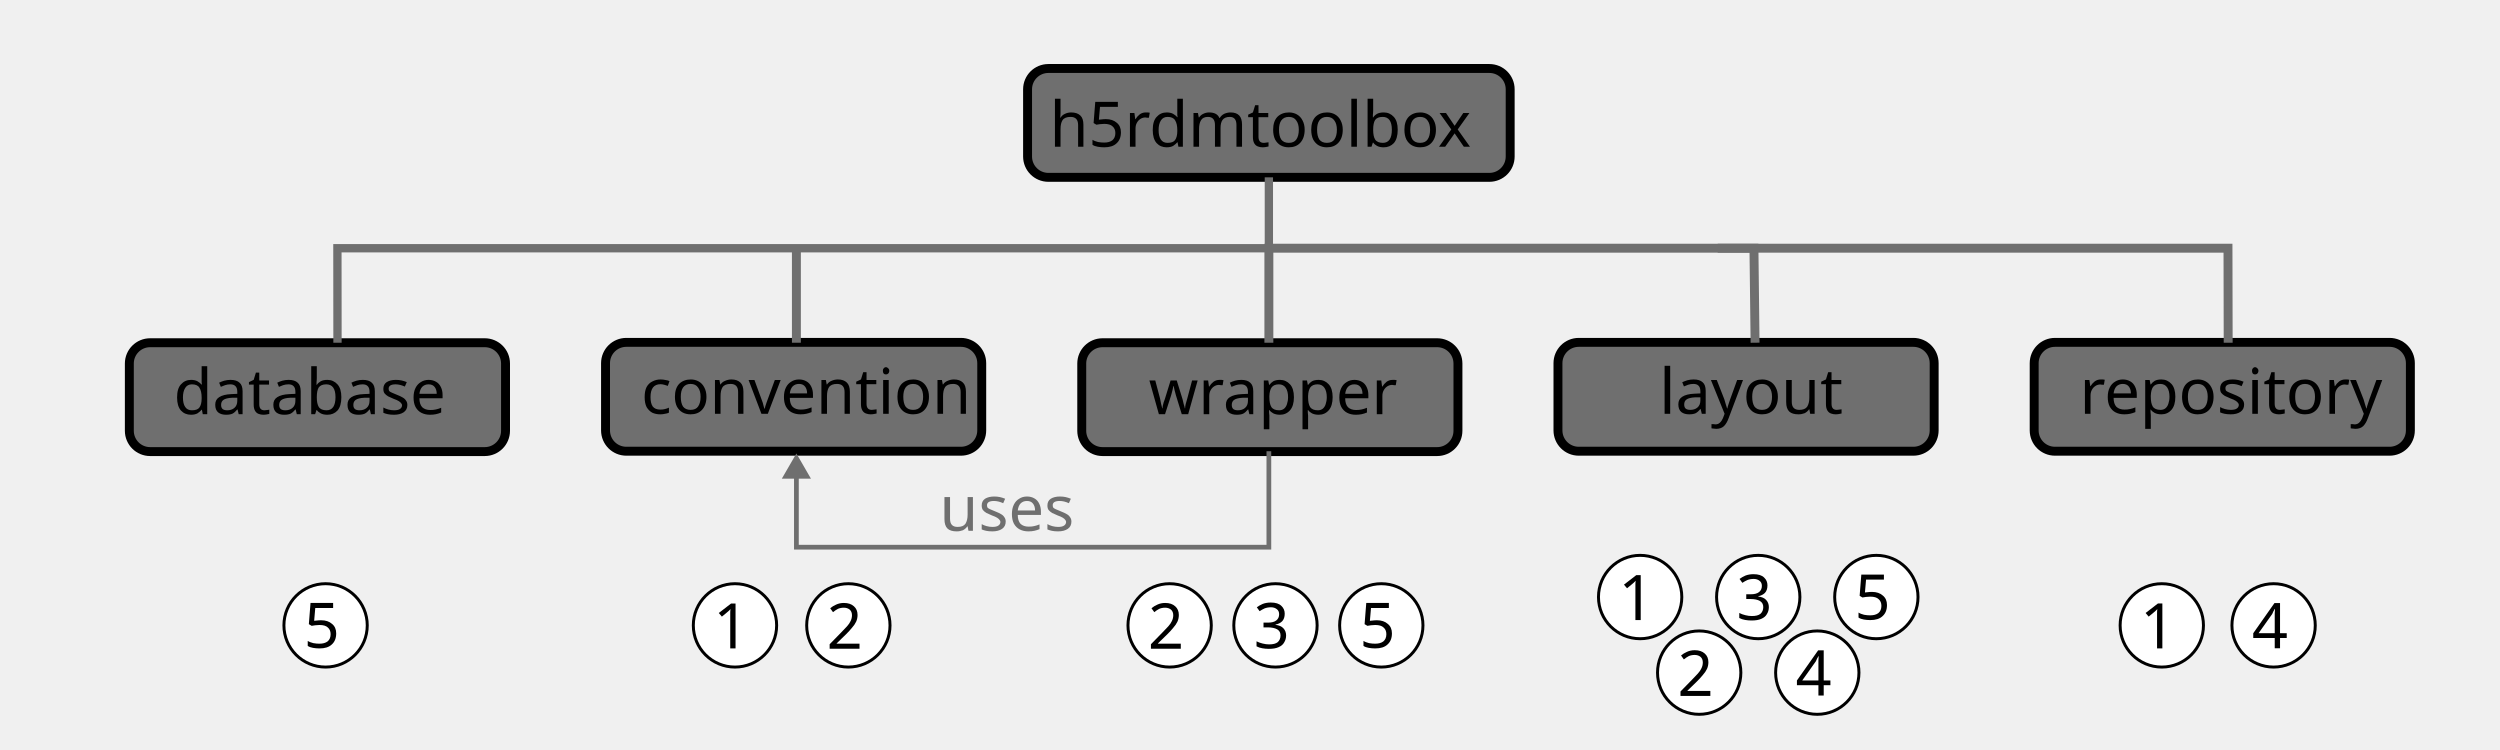
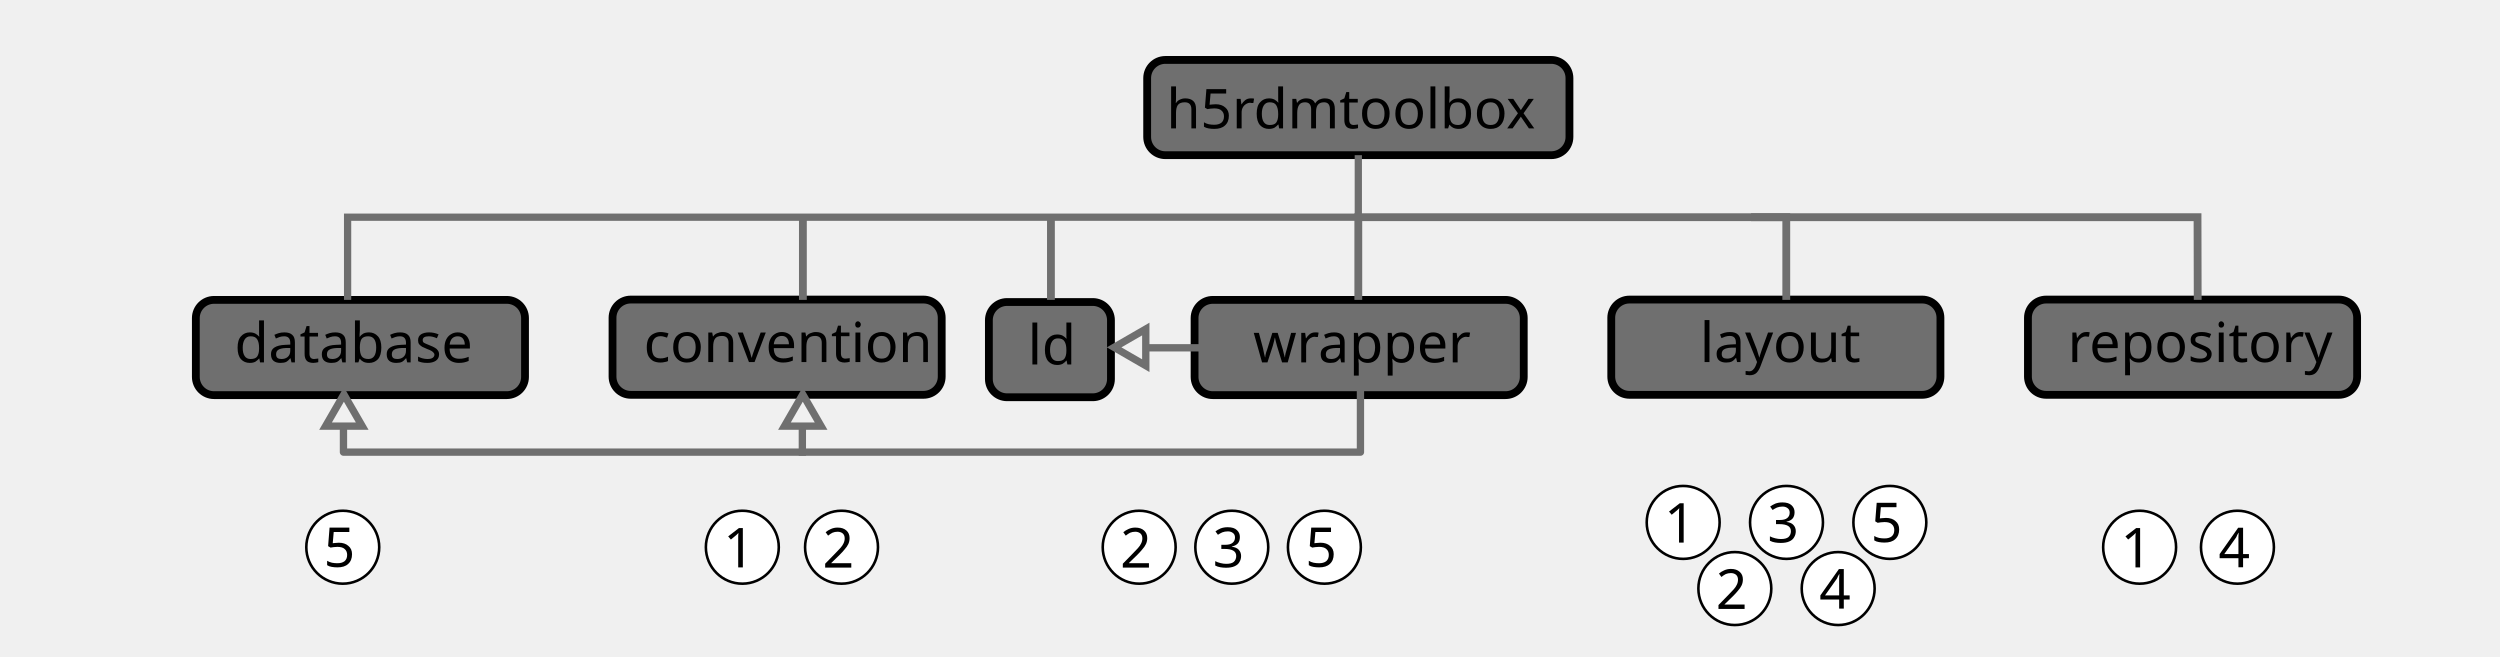
- <svg xmlns="http://www.w3.org/2000/svg" width="140mm" height="42mm" viewBox="0 0 140 42" version="1.1" id="svg1">
+ <svg xmlns="http://www.w3.org/2000/svg" width="160mm" height="42mm" viewBox="0 0 160 42" version="1.1" id="svg1">
  <defs id="defs1">
-     <marker style="overflow:visible" id="Triangle" refX="0" refY="0" orient="auto-start-reverse" markerWidth="1" markerHeight="1" viewBox="0 0 1 1" preserveAspectRatio="xMidYMid">
-       <path transform="scale(0.5)" style="fill:context-stroke;fill-rule:evenodd;stroke:context-stroke;stroke-width:1pt" d="M 5.77,0 -2.88,5 V -5 Z" id="path135" />
+     <marker style="overflow:visible" id="ColoredTriangle" refX="-1.607" refY="-0.057" orient="auto-start-reverse" markerWidth="1" markerHeight="1" viewBox="0 0 1 1" preserveAspectRatio="xMidYMid">
+       <path transform="scale(0.5)" style="fill:context-fill;fill-rule:evenodd;stroke:context-stroke;stroke-width:2" d="M 5.77,0 -2.88,5 V -5 Z" id="path5-6" />
+     </marker>
+     <marker style="overflow:visible" id="ColoredTriangle-5" refX="-1.607" refY="-0.057" orient="auto-start-reverse" markerWidth="1" markerHeight="1" viewBox="0 0 1 1" preserveAspectRatio="xMidYMid">
+       <path transform="scale(0.5)" style="fill:context-fill;fill-rule:evenodd;stroke:context-stroke;stroke-width:2" d="M 5.77,0 -2.88,5 V -5 Z" id="path5-6-1" />
    </marker>
  </defs>
  <g id="layer1" transform="translate(-12.66516,-2.914405)">
-     <rect style="fill:#6f6f6f;stroke:#000000;stroke-width:0.5;stroke-linecap:square;stroke-linejoin:round;stroke-dasharray:none;stroke-dashoffset:0;fill-opacity:1" id="rect6" width="27.026" height="6.096" x="70.209" y="6.75" ry="1.165" />
-     <rect style="fill:#6f6f6f;fill-opacity:1;stroke:#000000;stroke-width:0.5;stroke-linecap:square;stroke-linejoin:round;stroke-dasharray:none;stroke-dashoffset:0" id="rect5" width="21.067" height="6.096" x="126.579" y="22.087" ry="1.165" />
-     <text xml:space="preserve" style="font-size:3.528px;line-height:1.25;font-family:sans-serif;fill:#000000;fill-opacity:1;stroke-width:0.5;stroke-dasharray:none" x="129.126" y="26.086" id="text1-2-7-3">
-       <tspan id="tspan1-5-7-8" style="fill:#000000;fill-opacity:1;stroke-width:0.5;stroke-dasharray:none" x="129.126" y="26.086">repository</tspan>
+     <rect style="fill:#6f6f6f;fill-opacity:1;stroke:#000000;stroke-width:0.5;stroke-linecap:square;stroke-linejoin:round;stroke-dasharray:none;stroke-dashoffset:0" id="rect6" width="27.026" height="6.096" x="86.084" y="6.75" ry="1.165" />
+     <rect style="fill:#6f6f6f;fill-opacity:1;stroke:#000000;stroke-width:0.5;stroke-linecap:square;stroke-linejoin:round;stroke-dasharray:none;stroke-dashoffset:0" id="rect5" width="21.067" height="6.096" x="142.454" y="22.087" ry="1.165" />
+     <text xml:space="preserve" style="font-size:3.528px;line-height:1.25;font-family:sans-serif;fill:#000000;fill-opacity:1;stroke-width:0.5;stroke-dasharray:none" x="145.001" y="26.086" id="text1-2-7-3">
+       <tspan id="tspan1-5-7-8" style="fill:#000000;fill-opacity:1;stroke-width:0.5;stroke-dasharray:none" x="145.001" y="26.086">repository</tspan>
    </text>
-     <rect style="fill:#6f6f6f;stroke:#000000;stroke-width:0.5;stroke-linecap:square;stroke-linejoin:round;stroke-dasharray:none;stroke-dashoffset:0;fill-opacity:1" id="rect2" width="21.067" height="6.096" x="46.575" y="22.087" ry="1.165" />
-     <rect style="fill:#6f6f6f;stroke:#000000;stroke-width:0.5;stroke-linecap:square;stroke-linejoin:round;stroke-dasharray:none;stroke-dashoffset:0;fill-opacity:1" id="rect1" width="21.067" height="6.096" x="73.243" y="22.107" ry="1.165" />
-     <rect style="fill:#6f6f6f;stroke:#000000;stroke-width:0.5;stroke-linecap:square;stroke-linejoin:round;stroke-dasharray:none;stroke-dashoffset:0;fill-opacity:1" id="rect4" width="21.067" height="6.096" x="99.911" y="22.087" ry="1.165" />
-     <rect style="fill:#6f6f6f;stroke:#000000;stroke-width:0.5;stroke-linecap:square;stroke-linejoin:round;stroke-dasharray:none;stroke-dashoffset:0;fill-opacity:1" id="rect3" width="21.067" height="6.096" x="19.908" y="22.107" ry="1.165" />
-     <text xml:space="preserve" style="font-size:3.528px;line-height:1.25;font-family:sans-serif;stroke-width:0.265" x="71.447" y="11.136" id="text1-8">
-       <tspan id="tspan1-4" style="stroke-width:0.265" x="71.447" y="11.136">h5rdmtoolbox</tspan>
+     <rect style="fill:#6f6f6f;fill-opacity:1;stroke:#000000;stroke-width:0.5;stroke-linecap:square;stroke-linejoin:round;stroke-dasharray:none;stroke-dashoffset:0" id="rect2" width="21.067" height="6.096" x="51.867" y="22.087" ry="1.165" />
+     <rect style="fill:#6f6f6f;fill-opacity:1;stroke:#000000;stroke-width:0.5;stroke-linecap:square;stroke-linejoin:round;stroke-dasharray:none;stroke-dashoffset:0" id="rect1" width="21.067" height="6.096" x="89.118" y="22.107" ry="1.165" />
+     <rect style="fill:#6f6f6f;fill-opacity:1;stroke:#000000;stroke-width:0.5;stroke-linecap:square;stroke-linejoin:round;stroke-dasharray:none;stroke-dashoffset:0" id="rect4" width="21.067" height="6.096" x="115.786" y="22.087" ry="1.165" />
+     <rect style="fill:#6f6f6f;fill-opacity:1;stroke:#000000;stroke-width:0.5;stroke-linecap:square;stroke-linejoin:round;stroke-dasharray:none;stroke-dashoffset:0" id="rect3" width="21.067" height="6.096" x="25.199" y="22.107" ry="1.165" />
+     <text xml:space="preserve" style="font-size:3.528px;line-height:1.25;font-family:sans-serif;stroke-width:0.265" x="87.322" y="11.136" id="text1-8">
+       <tspan id="tspan1-4" style="stroke-width:0.265" x="87.322" y="11.136">h5rdmtoolbox</tspan>
    </text>
-     <text xml:space="preserve" style="font-size:3.528px;line-height:1.25;font-family:sans-serif;stroke-width:0.5;stroke-dasharray:none" x="76.999" y="26.106" id="text1">
-       <tspan id="tspan1" style="stroke-width:0.5;stroke-dasharray:none" x="76.999" y="26.106">wrapper</tspan>
+     <text xml:space="preserve" style="font-size:3.528px;line-height:1.25;font-family:sans-serif;stroke-width:0.5;stroke-dasharray:none" x="92.874" y="26.106" id="text1">
+       <tspan id="tspan1" style="stroke-width:0.5;stroke-dasharray:none" x="92.874" y="26.106">wrapper</tspan>
    </text>
-     <text xml:space="preserve" style="font-size:3.528px;line-height:1.25;font-family:sans-serif;stroke-width:0.5;stroke-dasharray:none" x="48.58" y="26.086" id="text1-2">
-       <tspan id="tspan1-5" style="stroke-width:0.5;stroke-dasharray:none" x="48.58" y="26.086">convention</tspan>
+     <text xml:space="preserve" style="font-size:3.528px;line-height:1.25;font-family:sans-serif;stroke-width:0.5;stroke-dasharray:none" x="53.871" y="26.086" id="text1-2">
+       <tspan id="tspan1-5" style="stroke-width:0.5;stroke-dasharray:none" x="53.871" y="26.086">convention</tspan>
    </text>
-     <text xml:space="preserve" style="font-size:3.528px;line-height:1.25;font-family:sans-serif;stroke-width:0.5;stroke-dasharray:none" x="22.393" y="26.106" id="text1-2-3">
-       <tspan id="tspan1-5-8" style="stroke-width:0.5;stroke-dasharray:none" x="22.393" y="26.106">database</tspan>
+     <text xml:space="preserve" style="font-size:3.528px;line-height:1.25;font-family:sans-serif;stroke-width:0.5;stroke-dasharray:none" x="27.685" y="26.106" id="text1-2-3">
+       <tspan id="tspan1-5-8" style="stroke-width:0.5;stroke-dasharray:none" x="27.685" y="26.106">database</tspan>
    </text>
-     <text xml:space="preserve" style="font-size:3.528px;line-height:1.25;font-family:sans-serif;stroke-width:0.5;stroke-dasharray:none" x="105.585" y="26.086" id="text1-2-7">
-       <tspan id="tspan1-5-7" style="stroke-width:0.5;stroke-dasharray:none" x="105.585" y="26.086">layout</tspan>
+     <text xml:space="preserve" style="font-size:3.528px;line-height:1.25;font-family:sans-serif;stroke-width:0.5;stroke-dasharray:none" x="121.46" y="26.086" id="text1-2-7">
+       <tspan id="tspan1-5-7" style="stroke-width:0.5;stroke-dasharray:none" x="121.46" y="26.086">layout</tspan>
    </text>
-     <path style="fill:none;stroke:#6f6f6f;stroke-width:0.265px;stroke-linecap:butt;stroke-linejoin:miter;stroke-opacity:1;marker-end:url(#Triangle)" d="M 83.722,28.183 V 33.557 H 57.263 v -4.307" id="path5" />
-     <text xml:space="preserve" style="font-size:3.528px;line-height:1.25;font-family:sans-serif;stroke-width:0.265;fill:#6f6f6f;fill-opacity:1" x="65.273" y="32.637" id="text5">
-       <tspan id="tspan5" style="stroke-width:0.265;fill:#6f6f6f;fill-opacity:1" x="65.273" y="32.637">uses</tspan>
+     <rect style="fill:#6f6f6f;fill-opacity:1;stroke:#000000;stroke-width:0.5;stroke-linecap:square;stroke-linejoin:round;stroke-dasharray:none;stroke-dashoffset:0" id="rect7" width="7.812" height="6.096" x="75.954" y="22.243" ry="1.165" />
+     <text xml:space="preserve" style="font-size:3.528px;line-height:1.25;font-family:sans-serif;stroke-width:0.5;stroke-dasharray:none" x="78.44" y="26.242" id="text7">
+       <tspan id="tspan7" style="stroke-width:0.5;stroke-dasharray:none" x="78.44" y="26.242">ld</tspan>
    </text>
-     <path style="fill:none;stroke:#6f6f6f;stroke-width:0.465;stroke-linecap:butt;stroke-linejoin:miter;stroke-dasharray:none;stroke-opacity:1;fill-opacity:1" d="m 83.722,12.846 v 3.969 H 31.56 l 0.005,5.292" id="path6" />
-     <path style="fill:none;stroke:#6f6f6f;stroke-width:0.5;stroke-linecap:butt;stroke-linejoin:miter;stroke-dasharray:none;stroke-opacity:1" d="M 57.263,22.107 V 16.815" id="path7" />
-     <path style="fill:none;stroke:#6f6f6f;stroke-width:0.5;stroke-linecap:butt;stroke-linejoin:miter;stroke-dasharray:none;stroke-opacity:1" d="m 83.722,22.107 v -5.292 h 27.164 l 0.063,5.292" id="path8" />
-     <path style="fill:none;stroke:#6f6f6f;stroke-width:0.5;stroke-linecap:butt;stroke-linejoin:miter;stroke-dasharray:none;stroke-opacity:1" d="m 108.857,16.815 h 28.575 l 0.011,5.292" id="path9" />
-     <ellipse style="display:inline;fill:#ffffff;fill-opacity:1;stroke:#000000;stroke-width:0.333;stroke-linecap:square;stroke-dasharray:none;stroke-opacity:1;paint-order:markers stroke fill" id="path1-1-6-9" cx="53.824" cy="37.936" rx="2.25" ry="2.251" />
-     <text xml:space="preserve" style="font-size:3.528px;line-height:1.25;font-family:sans-serif;display:inline;stroke-width:0.265" x="52.606" y="39.223" id="text1-7-1-6">
-       <tspan id="tspan1-6-0-9" style="font-size:3.528px;stroke-width:0.265" x="52.606" y="39.223">1</tspan>
+     <path style="fill:none;fill-opacity:1;stroke:#6f6f6f;stroke-width:0.465;stroke-linecap:butt;stroke-linejoin:miter;stroke-dasharray:none;stroke-opacity:1" d="m 99.597,12.846 v 3.969 l -64.685,0 v 5.292" id="path6" />
+     <path style="fill:none;stroke:#6f6f6f;stroke-width:0.5;stroke-linecap:butt;stroke-linejoin:miter;stroke-dasharray:none;stroke-opacity:1" d="M 79.925,22.107 V 16.815" id="path7" />
+     <path style="fill:none;stroke:#6f6f6f;stroke-width:0.5;stroke-linecap:butt;stroke-linejoin:miter;stroke-dasharray:none;stroke-opacity:1" d="m 99.597,22.107 v -5.292 h 27.39 v 5.292" id="path8" />
+     <path style="fill:none;stroke:#6f6f6f;stroke-width:0.5;stroke-linecap:butt;stroke-linejoin:miter;stroke-dasharray:none;stroke-opacity:1" d="m 124.732,16.815 h 28.575 l 0.011,5.292" id="path9" />
+     <ellipse style="display:inline;fill:#ffffff;fill-opacity:1;stroke:#000000;stroke-width:0.333;stroke-linecap:square;stroke-dasharray:none;stroke-opacity:1;paint-order:markers stroke fill" id="path1-1-6-9" cx="60.174" cy="37.936" rx="2.25" ry="2.251" />
+     <text xml:space="preserve" style="font-size:3.528px;line-height:1.25;font-family:sans-serif;display:inline;stroke-width:0.265" x="58.956" y="39.223" id="text1-7-1-6">
+       <tspan id="tspan1-6-0-9" style="font-size:3.528px;stroke-width:0.265" x="58.956" y="39.223">1</tspan>
    </text>
-     <g id="g20" transform="translate(2.116667,-1.703793)">
+     <g id="g20" transform="translate(17.99167,-1.703793)">
      <ellipse style="display:inline;fill:#ffffff;fill-opacity:1;stroke:#000000;stroke-width:0.333;stroke-linecap:square;stroke-dasharray:none;stroke-opacity:1;paint-order:markers stroke fill" id="path1-1-6-9-6" cx="131.609" cy="39.64" rx="2.25" ry="2.251" />
      <text xml:space="preserve" style="font-size:3.528px;line-height:1.25;font-family:sans-serif;display:inline;stroke-width:0.265" x="130.391" y="40.927" id="text1-7-1-6-1">
        <tspan id="tspan1-6-0-9-9" style="font-size:3.528px;stroke-width:0.265" x="130.391" y="40.927">1</tspan>
      </text>
    </g>
-     <g id="g17" transform="translate(-0.5059175,-1.5875)">
+     <g id="g17" transform="translate(15.36908,-1.5875)">
      <ellipse style="display:inline;fill:#ffffff;fill-opacity:1;stroke:#000000;stroke-width:0.333;stroke-linecap:square;stroke-dasharray:none;stroke-opacity:1;paint-order:markers stroke fill" id="path1-1-6-9-7" cx="105.019" cy="37.936" rx="2.25" ry="2.251" />
      <text xml:space="preserve" style="font-size:3.528px;line-height:1.25;font-family:sans-serif;display:inline;stroke-width:0.265" x="103.801" y="39.223" id="text1-7-1-6-4">
        <tspan id="tspan1-6-0-9-5" style="font-size:3.528px;stroke-width:0.265" x="103.801" y="39.223">1</tspan>
      </text>
    </g>
-     <g id="g14" transform="translate(-1.058333)">
+     <g id="g14" transform="translate(6.35)">
      <ellipse style="display:inline;fill:#ffffff;fill-opacity:1;stroke:#000000;stroke-width:0.333;stroke-linecap:square;stroke-dasharray:none;stroke-opacity:1;paint-order:markers stroke fill" id="path1-1-6-7" cx="79.223" cy="37.936" rx="2.25" ry="2.251" />
      <text xml:space="preserve" style="font-size:3.528px;line-height:1.25;font-family:sans-serif;display:inline;stroke-width:0.265" x="78.005" y="39.245" id="text1-7-1-60">
        <tspan id="tspan1-6-0-3" style="font-size:3.528px;stroke-width:0.265" x="78.005" y="39.245">2</tspan>
      </text>
    </g>
-     <g id="g15" transform="translate(-1.761848)">
+     <g id="g15" transform="translate(5.646486)">
      <ellipse style="display:inline;fill:#ffffff;fill-opacity:1;stroke:#000000;stroke-width:0.333;stroke-linecap:square;stroke-dasharray:none;stroke-opacity:1;paint-order:markers stroke fill" id="path1-1-6-4" cx="85.853" cy="37.936" rx="2.25" ry="2.251" />
      <text xml:space="preserve" style="font-size:3.528px;line-height:1.25;font-family:sans-serif;display:inline;stroke-width:0.265" x="84.635" y="39.219" id="text1-7-1-3">
        <tspan id="tspan1-6-0-6" style="font-size:3.528px;stroke-width:0.265" x="84.635" y="39.219">3</tspan>
      </text>
    </g>
-     <g id="g18" transform="translate(-1.681595,-1.5875)">
+     <g id="g18" transform="translate(14.19341,-1.5875)">
      <ellipse style="display:inline;fill:#ffffff;fill-opacity:1;stroke:#000000;stroke-width:0.333;stroke-linecap:square;stroke-dasharray:none;stroke-opacity:1;paint-order:markers stroke fill" id="path1-1-6-4-3" cx="112.808" cy="37.936" rx="2.25" ry="2.251" />
      <text xml:space="preserve" style="font-size:3.528px;line-height:1.25;font-family:sans-serif;display:inline;stroke-width:0.265" x="111.59" y="39.219" id="text1-7-1-3-1">
        <tspan id="tspan1-6-0-6-3" style="font-size:3.528px;stroke-width:0.265" x="111.59" y="39.219">3</tspan>
      </text>
    </g>
-     <g id="g21" transform="translate(2.116667)">
+     <g id="g21" transform="translate(17.99167)">
      <ellipse style="display:inline;fill:#ffffff;fill-opacity:1;stroke:#000000;stroke-width:0.333;stroke-linecap:square;stroke-dasharray:none;stroke-opacity:1;paint-order:markers stroke fill" id="path1-1-6-3" cx="137.87" cy="37.936" rx="2.25" ry="2.251" />
      <text xml:space="preserve" style="font-size:3.528px;line-height:1.25;font-family:sans-serif;display:inline;stroke-width:0.265" x="136.652" y="39.219" id="text1-7-1-4">
        <tspan id="tspan1-6-0-5" style="font-size:3.528px;stroke-width:0.265" x="136.652" y="39.219">4</tspan>
      </text>
    </g>
-     <g id="g19" transform="translate(-4.71078,2.645833)">
+     <g id="g19" transform="translate(11.16422,2.645833)">
      <ellipse style="display:inline;fill:#ffffff;fill-opacity:1;stroke:#000000;stroke-width:0.333;stroke-linecap:square;stroke-dasharray:none;stroke-opacity:1;paint-order:markers stroke fill" id="path1-1-6-3-6" cx="119.144" cy="37.936" rx="2.25" ry="2.251" />
      <text xml:space="preserve" style="font-size:3.528px;line-height:1.25;font-family:sans-serif;display:inline;stroke-width:0.265" x="117.926" y="39.219" id="text1-7-1-4-6">
        <tspan id="tspan1-6-0-5-8" style="font-size:3.528px;stroke-width:0.265" x="117.926" y="39.219">4</tspan>
      </text>
    </g>
-     <ellipse style="display:inline;fill:#ffffff;fill-opacity:1;stroke:#000000;stroke-width:0.333;stroke-linecap:square;stroke-dasharray:none;stroke-opacity:1;paint-order:markers stroke fill" id="path1-1-6" cx="30.898" cy="37.936" rx="2.25" ry="2.251" />
-     <text xml:space="preserve" style="font-size:3.528px;line-height:1.25;font-family:sans-serif;display:inline;stroke-width:0.265" x="29.68" y="39.192" id="text1-7-1">
-       <tspan id="tspan1-6-0" style="font-size:3.528px;stroke-width:0.265" x="29.68" y="39.192">5</tspan>
+     <ellipse style="display:inline;fill:#ffffff;fill-opacity:1;stroke:#000000;stroke-width:0.333;stroke-linecap:square;stroke-dasharray:none;stroke-opacity:1;paint-order:markers stroke fill" id="path1-1-6" cx="34.602" cy="37.936" rx="2.25" ry="2.251" />
+     <text xml:space="preserve" style="font-size:3.528px;line-height:1.25;font-family:sans-serif;display:inline;stroke-width:0.265" x="33.384" y="39.192" id="text1-7-1">
+       <tspan id="tspan1-6-0" style="font-size:3.528px;stroke-width:0.265" x="33.384" y="39.192">5</tspan>
    </text>
-     <g id="g16" transform="translate(-1.058333)">
+     <g id="g16" transform="translate(6.35)">
      <ellipse style="display:inline;fill:#ffffff;fill-opacity:1;stroke:#000000;stroke-width:0.333;stroke-linecap:square;stroke-dasharray:none;stroke-opacity:1;paint-order:markers stroke fill" id="path1-1-6-75" cx="91.076" cy="37.936" rx="2.25" ry="2.251" />
      <text xml:space="preserve" style="font-size:3.528px;line-height:1.25;font-family:sans-serif;display:inline;stroke-width:0.265" x="89.858" y="39.192" id="text1-7-1-7">
        <tspan id="tspan1-6-0-91" style="font-size:3.528px;stroke-width:0.265" x="89.858" y="39.192">5</tspan>
      </text>
    </g>
-     <g id="g16-0" transform="translate(26.66438,-1.5875)">
+     <g id="g16-0" transform="translate(42.53938,-1.5875)">
      <ellipse style="display:inline;fill:#ffffff;fill-opacity:1;stroke:#000000;stroke-width:0.333;stroke-linecap:square;stroke-dasharray:none;stroke-opacity:1;paint-order:markers stroke fill" id="path1-1-6-75-3" cx="91.076" cy="37.936" rx="2.25" ry="2.251" />
      <text xml:space="preserve" style="font-size:3.528px;line-height:1.25;font-family:sans-serif;display:inline;stroke-width:0.265" x="89.858" y="39.192" id="text1-7-1-7-1">
        <tspan id="tspan1-6-0-91-6" style="font-size:3.528px;stroke-width:0.265" x="89.858" y="39.192">5</tspan>
      </text>
    </g>
-     <g id="g22" transform="translate(-19.05)">
+     <g id="g22" transform="translate(-12.7)">
      <ellipse style="display:inline;fill:#ffffff;fill-opacity:1;stroke:#000000;stroke-width:0.333;stroke-linecap:square;stroke-dasharray:none;stroke-opacity:1;paint-order:markers stroke fill" id="ellipse21" cx="79.223" cy="37.936" rx="2.25" ry="2.251" />
      <text xml:space="preserve" style="font-size:3.528px;line-height:1.25;font-family:sans-serif;display:inline;stroke-width:0.265" x="78.005" y="39.245" id="text21">
        <tspan id="tspan21" style="font-size:3.528px;stroke-width:0.265" x="78.005" y="39.245">2</tspan>
      </text>
    </g>
-     <g id="g22-6" transform="translate(28.59686,2.645833)">
+     <g id="g22-6" transform="translate(44.47187,2.645833)">
      <ellipse style="display:inline;fill:#ffffff;fill-opacity:1;stroke:#000000;stroke-width:0.333;stroke-linecap:square;stroke-dasharray:none;stroke-opacity:1;paint-order:markers stroke fill" id="ellipse21-0" cx="79.223" cy="37.936" rx="2.25" ry="2.251" />
      <text xml:space="preserve" style="font-size:3.528px;line-height:1.25;font-family:sans-serif;display:inline;stroke-width:0.265" x="78.005" y="39.245" id="text21-2">
        <tspan id="tspan21-4" style="font-size:3.528px;stroke-width:0.265" x="78.005" y="39.245">2</tspan>
      </text>
    </g>
+     <path style="fill:none;stroke:#6f6f6f;stroke-width:0.469;stroke-linecap:square;stroke-linejoin:round;stroke-opacity:1;marker-end:url(#ColoredTriangle)" d="m 89.249,25.172 h -3.175" id="path4" />
+     <path style="fill:none;stroke:#6f6f6f;stroke-width:0.469;stroke-linecap:square;stroke-linejoin:round;stroke-opacity:1;marker-end:url(#ColoredTriangle-5)" d="m 64.016,31.851 v -1.587" id="path4-8" />
+     <path style="fill:none;stroke:#6f6f6f;stroke-width:0.469;stroke-linecap:square;stroke-linejoin:round;stroke-opacity:1;marker-end:url(#ColoredTriangle)" d="m 99.734,28.147 v 3.704 l -65.087,0 v -1.587" id="path8-4" />
+     <path style="fill:none;stroke:#6f6f6f;stroke-width:0.5;stroke-linecap:butt;stroke-linejoin:miter;stroke-dasharray:none;stroke-opacity:1" d="M 64.05,22.107 V 16.815" id="path10" />
  </g>
</svg>
